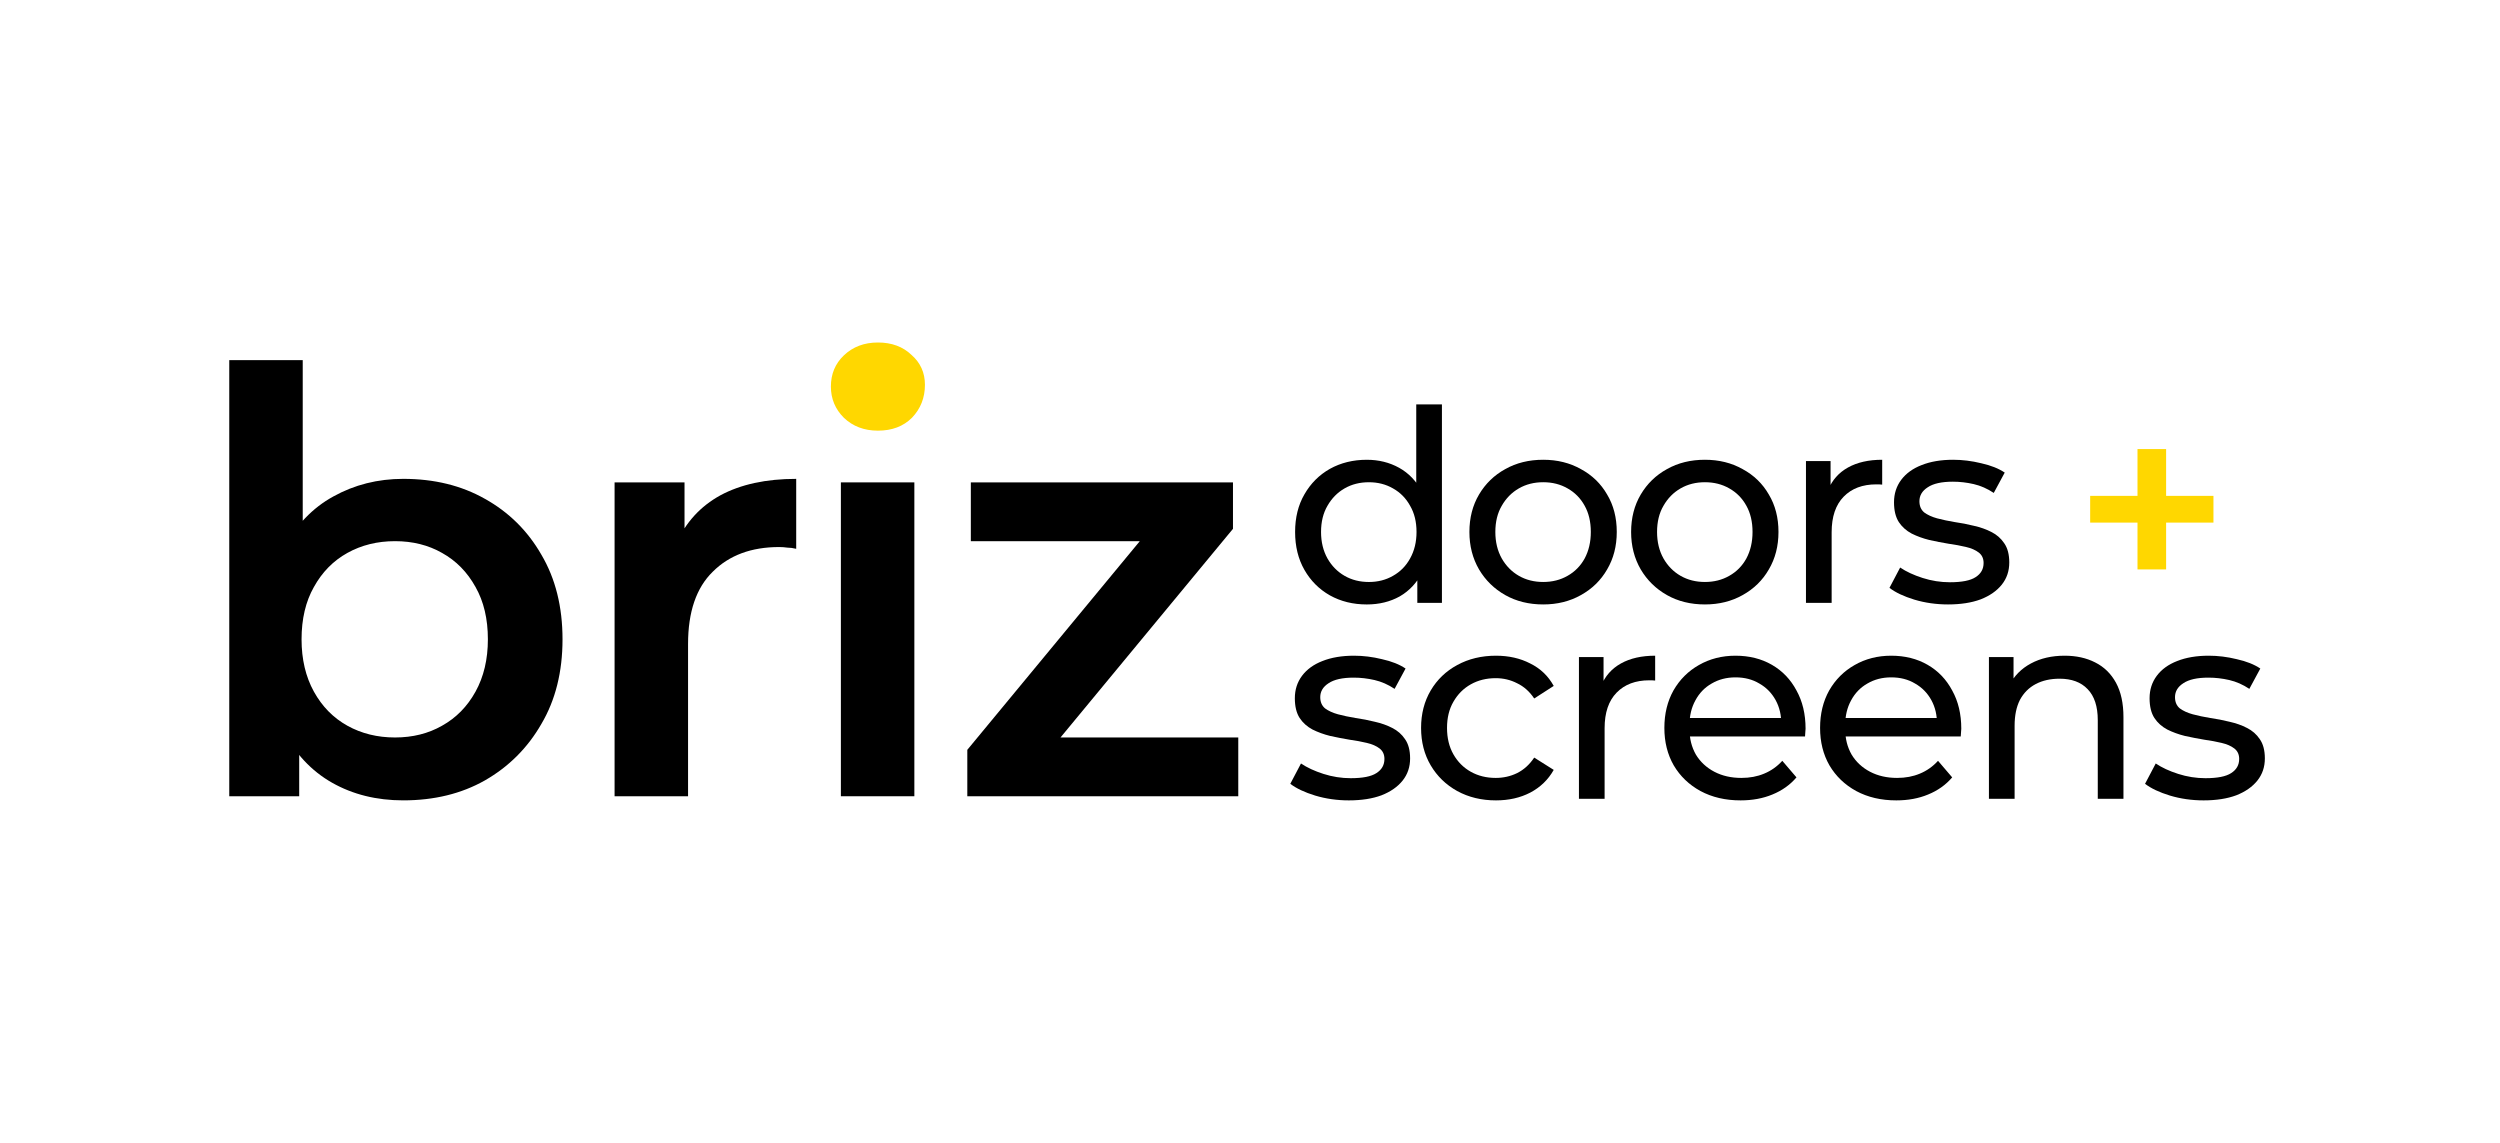
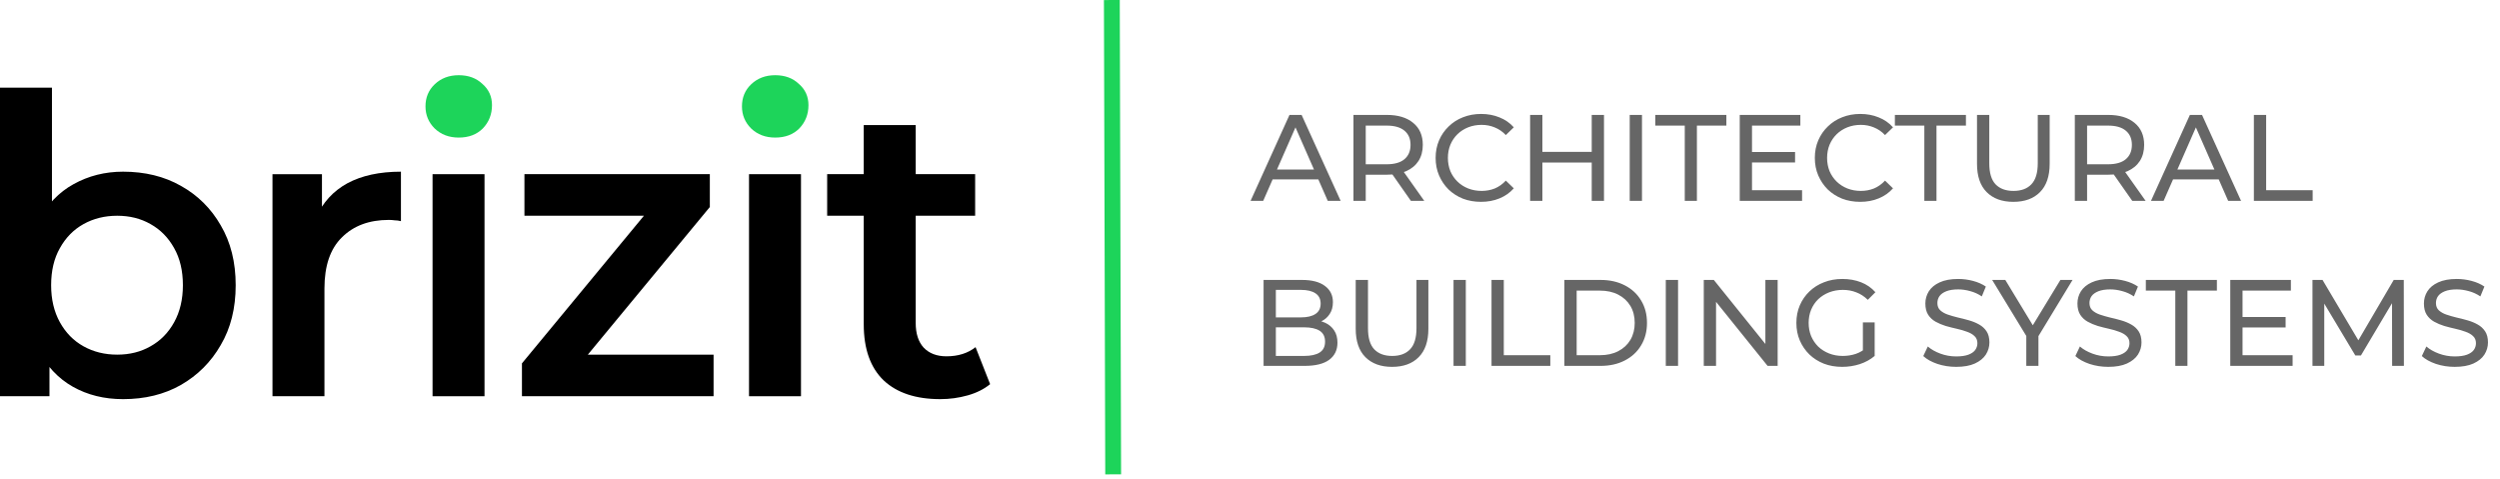
- <svg xmlns="http://www.w3.org/2000/svg" width="210" height="96" viewBox="0 0 210 96" fill="none">
-   <path d="M185.103 67.232C184.115 67.232 183.171 67.098 182.273 66.828C181.389 66.558 180.693 66.229 180.184 65.84L181.082 64.132C181.591 64.477 182.22 64.769 182.969 65.008C183.718 65.248 184.482 65.368 185.261 65.368C186.264 65.368 186.983 65.226 187.417 64.941C187.866 64.656 188.091 64.26 188.091 63.75C188.091 63.376 187.956 63.084 187.687 62.874C187.417 62.665 187.058 62.507 186.608 62.403C186.174 62.298 185.687 62.208 185.148 62.133C184.609 62.043 184.07 61.938 183.531 61.819C182.992 61.684 182.497 61.504 182.048 61.279C181.599 61.04 181.239 60.718 180.97 60.313C180.7 59.894 180.565 59.34 180.565 58.651C180.565 57.932 180.768 57.303 181.172 56.764C181.576 56.225 182.145 55.813 182.879 55.528C183.628 55.229 184.512 55.079 185.53 55.079C186.309 55.079 187.095 55.176 187.889 55.371C188.698 55.551 189.357 55.813 189.866 56.157L188.945 57.865C188.406 57.505 187.844 57.258 187.26 57.123C186.676 56.989 186.092 56.921 185.508 56.921C184.564 56.921 183.86 57.078 183.396 57.393C182.932 57.693 182.7 58.082 182.7 58.561C182.7 58.965 182.834 59.28 183.104 59.505C183.389 59.714 183.748 59.879 184.182 59.999C184.632 60.119 185.126 60.224 185.665 60.313C186.204 60.388 186.743 60.493 187.282 60.628C187.822 60.748 188.308 60.92 188.743 61.145C189.192 61.369 189.551 61.684 189.821 62.088C190.105 62.492 190.248 63.032 190.248 63.706C190.248 64.424 190.038 65.046 189.619 65.57C189.199 66.094 188.608 66.506 187.844 66.806C187.08 67.09 186.167 67.232 185.103 67.232Z" fill="black" />
-   <path d="M173.428 55.079C174.401 55.079 175.255 55.266 175.989 55.641C176.738 56.015 177.322 56.584 177.741 57.348C178.16 58.112 178.37 59.078 178.37 60.246V67.098H176.213V60.493C176.213 59.34 175.929 58.471 175.36 57.887C174.806 57.303 174.019 57.011 173.001 57.011C172.237 57.011 171.571 57.161 171.002 57.46C170.432 57.76 169.991 58.202 169.676 58.786C169.377 59.37 169.227 60.096 169.227 60.965V67.098H167.07V55.191H169.137V58.404L168.8 57.55C169.189 56.771 169.789 56.165 170.597 55.731C171.406 55.296 172.349 55.079 173.428 55.079Z" fill="black" />
-   <path d="M159.289 67.232C158.016 67.232 156.893 66.97 155.919 66.446C154.961 65.922 154.212 65.203 153.673 64.29C153.149 63.376 152.887 62.328 152.887 61.145C152.887 59.961 153.141 58.913 153.651 57.999C154.175 57.086 154.886 56.375 155.785 55.865C156.698 55.341 157.724 55.079 158.862 55.079C160.015 55.079 161.034 55.334 161.917 55.843C162.801 56.352 163.49 57.071 163.984 57.999C164.493 58.913 164.748 59.984 164.748 61.212C164.748 61.302 164.74 61.407 164.726 61.526C164.726 61.646 164.718 61.758 164.703 61.863H154.572V60.313H163.58L162.704 60.852C162.719 60.089 162.561 59.407 162.232 58.808C161.902 58.209 161.446 57.745 160.862 57.415C160.293 57.071 159.626 56.899 158.862 56.899C158.113 56.899 157.447 57.071 156.863 57.415C156.279 57.745 155.822 58.217 155.493 58.831C155.163 59.43 154.998 60.119 154.998 60.897V61.257C154.998 62.051 155.178 62.762 155.538 63.391C155.912 64.005 156.429 64.484 157.088 64.829C157.747 65.173 158.503 65.345 159.357 65.345C160.06 65.345 160.697 65.226 161.266 64.986C161.85 64.746 162.359 64.387 162.794 63.908L163.984 65.3C163.445 65.93 162.771 66.409 161.962 66.738C161.169 67.068 160.278 67.232 159.289 67.232Z" fill="black" />
-   <path d="M146.209 67.232C144.936 67.232 143.813 66.97 142.839 66.446C141.881 65.922 141.132 65.203 140.593 64.29C140.069 63.376 139.807 62.328 139.807 61.145C139.807 59.961 140.061 58.913 140.57 57.999C141.095 57.086 141.806 56.375 142.705 55.865C143.618 55.341 144.644 55.079 145.782 55.079C146.935 55.079 147.954 55.334 148.837 55.843C149.721 56.352 150.41 57.071 150.904 57.999C151.413 58.913 151.668 59.984 151.668 61.212C151.668 61.302 151.66 61.407 151.645 61.526C151.645 61.646 151.638 61.758 151.623 61.863H141.491V60.313H150.5L149.624 60.852C149.639 60.089 149.481 59.407 149.152 58.808C148.822 58.209 148.366 57.745 147.782 57.415C147.212 57.071 146.546 56.899 145.782 56.899C145.033 56.899 144.367 57.071 143.783 57.415C143.199 57.745 142.742 58.217 142.413 58.831C142.083 59.43 141.918 60.119 141.918 60.897V61.257C141.918 62.051 142.098 62.762 142.457 63.391C142.832 64.005 143.349 64.484 144.008 64.829C144.666 65.173 145.423 65.345 146.276 65.345C146.98 65.345 147.617 65.226 148.186 64.986C148.77 64.746 149.279 64.387 149.713 63.908L150.904 65.3C150.365 65.93 149.691 66.409 148.882 66.738C148.089 67.068 147.197 67.232 146.209 67.232Z" fill="black" />
-   <path d="M132.631 67.098V55.191H134.698V58.426L134.495 57.618C134.825 56.794 135.379 56.165 136.158 55.731C136.937 55.296 137.895 55.079 139.033 55.079V57.168C138.943 57.153 138.854 57.146 138.764 57.146C138.689 57.146 138.614 57.146 138.539 57.146C137.386 57.146 136.472 57.49 135.798 58.179C135.124 58.868 134.787 59.864 134.787 61.167V67.098H132.631Z" fill="black" />
-   <path d="M125.661 67.232C124.448 67.232 123.362 66.97 122.404 66.446C121.46 65.922 120.719 65.203 120.18 64.29C119.641 63.376 119.371 62.328 119.371 61.145C119.371 59.961 119.641 58.913 120.18 57.999C120.719 57.086 121.46 56.375 122.404 55.865C123.362 55.341 124.448 55.079 125.661 55.079C126.739 55.079 127.698 55.296 128.537 55.731C129.39 56.15 130.049 56.779 130.513 57.618L128.874 58.673C128.484 58.089 128.005 57.663 127.436 57.393C126.882 57.108 126.283 56.966 125.639 56.966C124.86 56.966 124.164 57.138 123.549 57.483C122.935 57.827 122.449 58.314 122.089 58.943C121.73 59.557 121.55 60.291 121.55 61.145C121.55 61.998 121.73 62.739 122.089 63.368C122.449 63.998 122.935 64.484 123.549 64.829C124.164 65.173 124.86 65.345 125.639 65.345C126.283 65.345 126.882 65.211 127.436 64.941C128.005 64.656 128.484 64.222 128.874 63.638L130.513 64.671C130.049 65.495 129.39 66.132 128.537 66.581C127.698 67.015 126.739 67.232 125.661 67.232Z" fill="black" />
-   <path d="M113.304 67.232C112.316 67.232 111.373 67.098 110.474 66.828C109.59 66.558 108.894 66.229 108.385 65.84L109.283 64.132C109.793 64.477 110.422 64.769 111.17 65.008C111.919 65.248 112.683 65.368 113.462 65.368C114.465 65.368 115.184 65.226 115.618 64.941C116.068 64.656 116.292 64.26 116.292 63.75C116.292 63.376 116.157 63.084 115.888 62.874C115.618 62.665 115.259 62.507 114.81 62.403C114.375 62.298 113.889 62.208 113.349 62.133C112.81 62.043 112.271 61.938 111.732 61.819C111.193 61.684 110.699 61.504 110.249 61.279C109.8 61.04 109.441 60.718 109.171 60.313C108.901 59.894 108.767 59.34 108.767 58.651C108.767 57.932 108.969 57.303 109.373 56.764C109.778 56.225 110.347 55.813 111.081 55.528C111.829 55.229 112.713 55.079 113.731 55.079C114.51 55.079 115.296 55.176 116.09 55.371C116.899 55.551 117.558 55.813 118.067 56.157L117.146 57.865C116.607 57.505 116.045 57.258 115.461 57.123C114.877 56.989 114.293 56.921 113.709 56.921C112.765 56.921 112.061 57.078 111.597 57.393C111.133 57.693 110.901 58.082 110.901 58.561C110.901 58.965 111.036 59.28 111.305 59.505C111.59 59.714 111.949 59.879 112.383 59.999C112.833 60.119 113.327 60.224 113.866 60.313C114.405 60.388 114.944 60.493 115.484 60.628C116.023 60.748 116.509 60.92 116.944 61.145C117.393 61.369 117.752 61.684 118.022 62.088C118.307 62.492 118.449 63.032 118.449 63.706C118.449 64.424 118.239 65.046 117.82 65.57C117.401 66.094 116.809 66.506 116.045 66.806C115.281 67.09 114.368 67.232 113.304 67.232Z" fill="black" />
-   <path d="M179.55 47.831V37.722H181.954V47.831H179.55ZM175.574 43.899V41.653H185.93V43.899H175.574Z" fill="#FFD700" />
-   <path d="M163.635 50.773C162.646 50.773 161.703 50.639 160.804 50.369C159.92 50.099 159.224 49.77 158.715 49.381L159.613 47.673C160.123 48.018 160.752 48.31 161.5 48.549C162.249 48.789 163.013 48.909 163.792 48.909C164.795 48.909 165.514 48.767 165.948 48.482C166.398 48.197 166.622 47.801 166.622 47.291C166.622 46.917 166.488 46.625 166.218 46.415C165.948 46.206 165.589 46.048 165.14 45.944C164.705 45.839 164.219 45.749 163.68 45.674C163.14 45.584 162.601 45.479 162.062 45.359C161.523 45.225 161.029 45.045 160.579 44.82C160.13 44.581 159.771 44.259 159.501 43.854C159.232 43.435 159.097 42.881 159.097 42.192C159.097 41.473 159.299 40.844 159.703 40.305C160.108 39.766 160.677 39.354 161.411 39.069C162.159 38.77 163.043 38.62 164.061 38.62C164.84 38.62 165.626 38.718 166.42 38.912C167.229 39.092 167.888 39.354 168.397 39.698L167.476 41.406C166.937 41.046 166.375 40.799 165.791 40.664C165.207 40.53 164.623 40.462 164.039 40.462C163.095 40.462 162.392 40.62 161.927 40.934C161.463 41.233 161.231 41.623 161.231 42.102C161.231 42.507 161.366 42.821 161.635 43.046C161.92 43.255 162.279 43.42 162.714 43.54C163.163 43.66 163.657 43.764 164.196 43.854C164.735 43.929 165.274 44.034 165.814 44.169C166.353 44.289 166.84 44.461 167.274 44.685C167.723 44.91 168.083 45.225 168.352 45.629C168.637 46.033 168.779 46.573 168.779 47.246C168.779 47.965 168.569 48.587 168.15 49.111C167.731 49.635 167.139 50.047 166.375 50.347C165.611 50.631 164.698 50.773 163.635 50.773Z" fill="black" />
-   <path d="M151.701 50.639V38.732H153.768V41.967L153.566 41.159C153.895 40.335 154.449 39.706 155.228 39.272C156.007 38.837 156.965 38.62 158.104 38.62V40.709C158.014 40.694 157.924 40.687 157.834 40.687C157.759 40.687 157.684 40.687 157.609 40.687C156.456 40.687 155.543 41.031 154.869 41.72C154.195 42.409 153.858 43.405 153.858 44.708V50.639H151.701Z" fill="black" />
-   <path d="M143.214 50.773C142.016 50.773 140.952 50.511 140.024 49.987C139.095 49.463 138.362 48.744 137.822 47.831C137.283 46.902 137.014 45.854 137.014 44.685C137.014 43.502 137.283 42.454 137.822 41.541C138.362 40.627 139.095 39.916 140.024 39.406C140.952 38.882 142.016 38.62 143.214 38.62C144.397 38.62 145.453 38.882 146.381 39.406C147.325 39.916 148.059 40.627 148.583 41.541C149.122 42.439 149.392 43.487 149.392 44.685C149.392 45.869 149.122 46.917 148.583 47.831C148.059 48.744 147.325 49.463 146.381 49.987C145.453 50.511 144.397 50.773 143.214 50.773ZM143.214 48.886C143.978 48.886 144.659 48.714 145.258 48.37C145.872 48.025 146.351 47.538 146.696 46.91C147.04 46.266 147.213 45.524 147.213 44.685C147.213 43.832 147.04 43.098 146.696 42.484C146.351 41.855 145.872 41.368 145.258 41.024C144.659 40.679 143.978 40.507 143.214 40.507C142.45 40.507 141.769 40.679 141.17 41.024C140.571 41.368 140.091 41.855 139.732 42.484C139.372 43.098 139.193 43.832 139.193 44.685C139.193 45.524 139.372 46.266 139.732 46.91C140.091 47.538 140.571 48.025 141.17 48.37C141.769 48.714 142.45 48.886 143.214 48.886Z" fill="black" />
-   <path d="M129.63 50.773C128.432 50.773 127.368 50.511 126.44 49.987C125.511 49.463 124.778 48.744 124.238 47.831C123.699 46.902 123.43 45.854 123.43 44.685C123.43 43.502 123.699 42.454 124.238 41.541C124.778 40.627 125.511 39.916 126.44 39.406C127.368 38.882 128.432 38.62 129.63 38.62C130.813 38.62 131.869 38.882 132.797 39.406C133.741 39.916 134.475 40.627 134.999 41.541C135.538 42.439 135.808 43.487 135.808 44.685C135.808 45.869 135.538 46.917 134.999 47.831C134.475 48.744 133.741 49.463 132.797 49.987C131.869 50.511 130.813 50.773 129.63 50.773ZM129.63 48.886C130.394 48.886 131.075 48.714 131.674 48.37C132.288 48.025 132.767 47.538 133.112 46.91C133.456 46.266 133.629 45.524 133.629 44.685C133.629 43.832 133.456 43.098 133.112 42.484C132.767 41.855 132.288 41.368 131.674 41.024C131.075 40.679 130.394 40.507 129.63 40.507C128.866 40.507 128.185 40.679 127.586 41.024C126.987 41.368 126.507 41.855 126.148 42.484C125.788 43.098 125.609 43.832 125.609 44.685C125.609 45.524 125.788 46.266 126.148 46.91C126.507 47.538 126.987 48.025 127.586 48.37C128.185 48.714 128.866 48.886 129.63 48.886Z" fill="black" />
-   <path d="M114.81 50.774C113.656 50.774 112.623 50.52 111.709 50.01C110.811 49.501 110.099 48.79 109.575 47.876C109.051 46.963 108.789 45.899 108.789 44.686C108.789 43.473 109.051 42.417 109.575 41.519C110.099 40.605 110.811 39.894 111.709 39.385C112.623 38.876 113.656 38.621 114.81 38.621C115.813 38.621 116.719 38.846 117.528 39.295C118.336 39.744 118.98 40.418 119.46 41.317C119.954 42.215 120.201 43.338 120.201 44.686C120.201 46.034 119.961 47.157 119.482 48.056C119.018 48.955 118.381 49.636 117.573 50.1C116.764 50.55 115.843 50.774 114.81 50.774ZM114.989 48.887C115.738 48.887 116.412 48.715 117.011 48.37C117.625 48.026 118.104 47.539 118.449 46.91C118.808 46.266 118.988 45.525 118.988 44.686C118.988 43.833 118.808 43.099 118.449 42.485C118.104 41.856 117.625 41.369 117.011 41.025C116.412 40.68 115.738 40.508 114.989 40.508C114.225 40.508 113.544 40.68 112.945 41.025C112.346 41.369 111.867 41.856 111.507 42.485C111.148 43.099 110.968 43.833 110.968 44.686C110.968 45.525 111.148 46.266 111.507 46.91C111.867 47.539 112.346 48.026 112.945 48.37C113.544 48.715 114.225 48.887 114.989 48.887ZM119.055 50.639V47.427L119.19 44.664L118.965 41.901V33.971H121.122V50.639H119.055Z" fill="black" />
-   <path d="M81.254 66.885V62.985L97.498 43.335L98.633 45.458H81.55V40.52H103.57V44.421L87.327 64.071L86.092 61.948H104.015V66.885H81.254Z" fill="black" />
-   <path fill-rule="evenodd" clip-rule="evenodd" d="M70.634 40.52V66.885H76.806V40.52H70.634Z" fill="black" />
-   <path d="M73.745 36.175C72.593 36.175 71.638 35.813 70.881 35.089C70.157 34.365 69.795 33.493 69.795 32.472C69.795 31.419 70.157 30.547 70.881 29.856C71.638 29.132 72.593 28.77 73.745 28.77C74.897 28.77 75.835 29.115 76.559 29.806C77.316 30.465 77.695 31.304 77.695 32.324C77.695 33.41 77.332 34.332 76.608 35.089C75.884 35.813 74.93 36.175 73.745 36.175Z" fill="#FFD700" />
-   <path d="M51.625 66.886V40.521H57.5V47.779L56.809 45.656C57.599 43.878 58.833 42.529 60.512 41.607C62.224 40.685 64.347 40.225 66.881 40.225V46.1C66.618 46.034 66.371 46.001 66.141 46.001C65.91 45.968 65.68 45.952 65.449 45.952C63.112 45.952 61.253 46.643 59.87 48.026C58.488 49.375 57.797 51.399 57.797 54.098V66.886H51.625Z" fill="black" />
-   <path d="M33.872 67.231C31.634 67.231 29.642 66.737 27.898 65.75C26.154 64.762 24.771 63.281 23.751 61.306C22.763 59.298 22.27 56.764 22.27 53.703C22.27 50.609 22.78 48.075 23.8 46.1C24.853 44.125 26.252 42.66 27.997 41.705C29.774 40.718 31.733 40.224 33.872 40.224C36.472 40.224 38.76 40.784 40.735 41.903C42.743 43.022 44.323 44.586 45.475 46.593C46.66 48.601 47.252 50.971 47.252 53.703C47.252 56.435 46.66 58.805 45.475 60.813C44.323 62.82 42.743 64.4 40.735 65.552C38.76 66.671 36.472 67.231 33.872 67.231ZM19.258 66.885V30.251H25.429V46.643L24.936 53.654L25.133 60.664V66.885H19.258ZM33.181 61.948C34.662 61.948 35.979 61.619 37.131 60.961C38.316 60.302 39.254 59.348 39.945 58.097C40.636 56.846 40.982 55.382 40.982 53.703C40.982 51.991 40.636 50.527 39.945 49.309C39.254 48.058 38.316 47.103 37.131 46.445C35.979 45.787 34.662 45.458 33.181 45.458C31.7 45.458 30.367 45.787 29.182 46.445C27.997 47.103 27.059 48.058 26.367 49.309C25.676 50.527 25.331 51.991 25.331 53.703C25.331 55.382 25.676 56.846 26.367 58.097C27.059 59.348 27.997 60.302 29.182 60.961C30.367 61.619 31.7 61.948 33.181 61.948Z" fill="black" />
+ <svg xmlns="http://www.w3.org/2000/svg" width="303" height="58" viewBox="0 0 303 58" fill="none">
+   <path d="M151.63 24.345L156.347 13.929H157.82L162.552 24.345H160.989L156.778 14.762H157.373L153.162 24.345H151.63ZM153.638 21.741L154.04 20.55H159.903L160.334 21.741H153.638ZM164.105 24.345V13.929H168.168C169.517 13.929 170.578 14.251 171.352 14.896C172.126 15.531 172.513 16.419 172.513 17.559C172.513 18.313 172.339 18.963 171.992 19.509C171.645 20.044 171.149 20.456 170.504 20.744C169.859 21.031 169.08 21.175 168.168 21.175H164.924L165.593 20.491V24.345H164.105ZM171.069 24.345L168.421 20.565H170.013L172.691 24.345H171.069ZM165.593 20.64L164.924 19.91H168.123C169.075 19.91 169.794 19.707 170.281 19.3C170.777 18.884 171.025 18.303 171.025 17.559C171.025 16.815 170.777 16.24 170.281 15.833C169.794 15.427 169.075 15.223 168.123 15.223H164.924L165.593 14.479V20.64ZM179.574 24.464C178.78 24.464 178.046 24.335 177.372 24.077C176.707 23.809 176.127 23.437 175.631 22.961C175.145 22.475 174.763 21.909 174.485 21.265C174.207 20.62 174.068 19.91 174.068 19.137C174.068 18.363 174.207 17.654 174.485 17.009C174.763 16.364 175.15 15.804 175.646 15.327C176.142 14.841 176.722 14.469 177.387 14.211C178.061 13.944 178.795 13.81 179.589 13.81C180.392 13.81 181.131 13.949 181.806 14.226C182.491 14.494 183.071 14.896 183.547 15.432L182.58 16.369C182.183 15.952 181.737 15.645 181.241 15.447C180.745 15.238 180.214 15.134 179.648 15.134C179.063 15.134 178.518 15.233 178.012 15.432C177.516 15.63 177.084 15.908 176.717 16.265C176.35 16.622 176.062 17.049 175.854 17.545C175.656 18.031 175.556 18.561 175.556 19.137C175.556 19.712 175.656 20.248 175.854 20.744C176.062 21.23 176.35 21.651 176.717 22.009C177.084 22.366 177.516 22.643 178.012 22.842C178.518 23.04 179.063 23.139 179.648 23.139C180.214 23.139 180.745 23.04 181.241 22.842C181.737 22.634 182.183 22.316 182.58 21.89L183.547 22.827C183.071 23.363 182.491 23.769 181.806 24.047C181.131 24.325 180.387 24.464 179.574 24.464ZM192.994 24.345V13.929H194.482V24.345H192.994ZM185.524 24.345V13.929H187.012V24.345H185.524ZM186.864 19.702V18.408H193.128V19.702H186.864ZM197.6 24.345V13.929H199.088V24.345H197.6ZM204.275 24.345V15.223H200.703V13.929H209.319V15.223H205.748V24.345H204.275ZM210.94 24.345V13.929H218.29V15.223H212.428V23.05H218.499V24.345H210.94ZM212.294 19.687V18.422H217.65V19.687H212.294ZM225.551 24.464C224.757 24.464 224.023 24.335 223.349 24.077C222.684 23.809 222.104 23.437 221.608 22.961C221.122 22.475 220.74 21.909 220.462 21.265C220.184 20.62 220.045 19.91 220.045 19.137C220.045 18.363 220.184 17.654 220.462 17.009C220.74 16.364 221.127 15.804 221.623 15.327C222.119 14.841 222.699 14.469 223.364 14.211C224.038 13.944 224.772 13.81 225.566 13.81C226.369 13.81 227.108 13.949 227.783 14.226C228.467 14.494 229.048 14.896 229.524 15.432L228.557 16.369C228.16 15.952 227.713 15.645 227.217 15.447C226.721 15.238 226.191 15.134 225.625 15.134C225.04 15.134 224.494 15.233 223.989 15.432C223.493 15.63 223.061 15.908 222.694 16.265C222.327 16.622 222.039 17.049 221.831 17.545C221.633 18.031 221.533 18.561 221.533 19.137C221.533 19.712 221.633 20.248 221.831 20.744C222.039 21.23 222.327 21.651 222.694 22.009C223.061 22.366 223.493 22.643 223.989 22.842C224.494 23.04 225.04 23.139 225.625 23.139C226.191 23.139 226.721 23.04 227.217 22.842C227.713 22.634 228.16 22.316 228.557 21.89L229.524 22.827C229.048 23.363 228.467 23.769 227.783 24.047C227.108 24.325 226.364 24.464 225.551 24.464ZM233.323 24.345V15.223H229.751V13.929H238.367V15.223H234.796V24.345H233.323ZM244.114 24.464C242.745 24.464 241.669 24.072 240.885 23.288C240.101 22.505 239.709 21.359 239.709 19.851V13.929H241.197V19.791C241.197 20.952 241.45 21.8 241.956 22.336C242.472 22.872 243.196 23.139 244.129 23.139C245.071 23.139 245.795 22.872 246.301 22.336C246.817 21.8 247.075 20.952 247.075 19.791V13.929H248.518V19.851C248.518 21.359 248.126 22.505 247.343 23.288C246.569 24.072 245.493 24.464 244.114 24.464ZM251.569 24.345V13.929H255.631C256.98 13.929 258.042 14.251 258.816 14.896C259.589 15.531 259.976 16.419 259.976 17.559C259.976 18.313 259.803 18.963 259.455 19.509C259.108 20.044 258.612 20.456 257.967 20.744C257.323 21.031 256.544 21.175 255.631 21.175H252.387L253.057 20.491V24.345H251.569ZM258.533 24.345L255.884 20.565H257.476L260.155 24.345H258.533ZM253.057 20.64L252.387 19.91H255.587C256.539 19.91 257.258 19.707 257.744 19.3C258.24 18.884 258.488 18.303 258.488 17.559C258.488 16.815 258.24 16.24 257.744 15.833C257.258 15.427 256.539 15.223 255.587 15.223H252.387L253.057 14.479V20.64ZM260.803 24.345L265.52 13.929H266.993L271.725 24.345H270.162L265.951 14.762H266.547L262.336 24.345H260.803ZM262.812 21.741L263.213 20.55H269.076L269.508 21.741H262.812ZM273.279 24.345V13.929H274.767V23.05H280.406V24.345H273.279ZM153.207 44.345V33.929H157.879C159.08 33.929 160.002 34.172 160.647 34.658C161.292 35.134 161.614 35.789 161.614 36.622C161.614 37.187 161.485 37.664 161.227 38.05C160.979 38.437 160.642 38.735 160.215 38.943C159.789 39.152 159.328 39.256 158.832 39.256L159.099 38.809C159.695 38.809 160.22 38.913 160.677 39.122C161.133 39.33 161.495 39.638 161.763 40.044C162.031 40.441 162.165 40.937 162.165 41.532C162.165 42.425 161.827 43.12 161.153 43.616C160.488 44.102 159.496 44.345 158.177 44.345H153.207ZM154.695 43.139H158.117C158.941 43.139 159.571 43.001 160.007 42.723C160.444 42.445 160.662 42.009 160.662 41.413C160.662 40.808 160.444 40.367 160.007 40.089C159.571 39.811 158.941 39.672 158.117 39.672H154.561V38.467H157.745C158.499 38.467 159.085 38.328 159.501 38.05C159.918 37.773 160.126 37.356 160.126 36.801C160.126 36.245 159.918 35.828 159.501 35.551C159.085 35.273 158.499 35.134 157.745 35.134H154.695V43.139ZM168.784 44.464C167.415 44.464 166.339 44.072 165.555 43.288C164.771 42.505 164.379 41.359 164.379 39.851V33.929H165.867V39.791C165.867 40.952 166.12 41.8 166.626 42.336C167.142 42.872 167.866 43.139 168.799 43.139C169.741 43.139 170.465 42.872 170.971 42.336C171.487 41.8 171.745 40.952 171.745 39.791V33.929H173.188V39.851C173.188 41.359 172.796 42.505 172.013 43.288C171.239 44.072 170.163 44.464 168.784 44.464ZM176.239 44.345V33.929H177.727V44.345H176.239ZM180.845 44.345V33.929H182.333V43.05H187.973V44.345H180.845ZM189.68 44.345V33.929H194.07C195.181 33.929 196.158 34.147 197.001 34.583C197.854 35.02 198.514 35.63 198.98 36.414C199.457 37.197 199.695 38.105 199.695 39.137C199.695 40.168 199.457 41.076 198.98 41.86C198.514 42.643 197.854 43.254 197.001 43.69C196.158 44.127 195.181 44.345 194.07 44.345H189.68ZM191.168 43.05H193.981C194.844 43.05 195.588 42.886 196.213 42.559C196.848 42.232 197.339 41.775 197.686 41.19C198.033 40.595 198.207 39.91 198.207 39.137C198.207 38.353 198.033 37.669 197.686 37.083C197.339 36.498 196.848 36.042 196.213 35.714C195.588 35.387 194.844 35.223 193.981 35.223H191.168V43.05ZM201.974 44.345V33.929H203.462V44.345H201.974ZM206.58 44.345V33.929H207.8L214.69 42.485H214.05V33.929H215.538V44.345H214.318L207.428 35.789H208.068V44.345H206.58ZM223.358 44.464C222.554 44.464 221.815 44.335 221.141 44.077C220.466 43.809 219.881 43.437 219.385 42.961C218.889 42.475 218.502 41.909 218.224 41.265C217.946 40.62 217.808 39.91 217.808 39.137C217.808 38.363 217.946 37.654 218.224 37.009C218.502 36.364 218.889 35.804 219.385 35.327C219.891 34.841 220.481 34.469 221.156 34.211C221.83 33.944 222.574 33.81 223.388 33.81C224.211 33.81 224.965 33.944 225.649 34.211C226.334 34.479 226.914 34.881 227.39 35.417L226.468 36.339C226.041 35.923 225.575 35.62 225.069 35.432C224.573 35.233 224.032 35.134 223.447 35.134C222.852 35.134 222.296 35.233 221.78 35.432C221.275 35.63 220.833 35.908 220.456 36.265C220.089 36.622 219.801 37.049 219.593 37.545C219.395 38.031 219.296 38.561 219.296 39.137C219.296 39.702 219.395 40.233 219.593 40.729C219.801 41.215 220.089 41.642 220.456 42.009C220.833 42.366 221.275 42.643 221.78 42.842C222.286 43.04 222.837 43.139 223.432 43.139C223.988 43.139 224.518 43.055 225.024 42.886C225.54 42.708 226.016 42.415 226.453 42.009L227.301 43.139C226.785 43.576 226.18 43.908 225.486 44.136C224.801 44.355 224.092 44.464 223.358 44.464ZM227.301 43.139L225.872 42.946V39.077H227.301V43.139ZM237.182 44.464C236.388 44.464 235.629 44.345 234.905 44.107C234.181 43.859 233.61 43.541 233.194 43.154L233.744 41.994C234.141 42.341 234.647 42.629 235.262 42.857C235.877 43.085 236.517 43.199 237.182 43.199C237.787 43.199 238.278 43.13 238.655 42.991C239.032 42.852 239.309 42.663 239.488 42.425C239.666 42.177 239.756 41.899 239.756 41.592C239.756 41.235 239.637 40.947 239.399 40.729C239.17 40.511 238.868 40.337 238.491 40.208C238.124 40.069 237.717 39.95 237.271 39.851C236.824 39.752 236.373 39.638 235.917 39.509C235.47 39.37 235.059 39.196 234.682 38.988C234.315 38.78 234.017 38.502 233.789 38.155C233.561 37.797 233.447 37.341 233.447 36.786C233.447 36.25 233.586 35.759 233.863 35.313C234.151 34.856 234.587 34.494 235.173 34.226C235.768 33.949 236.522 33.81 237.434 33.81C238.04 33.81 238.64 33.889 239.235 34.048C239.83 34.206 240.346 34.435 240.782 34.732L240.291 35.923C239.845 35.625 239.374 35.412 238.878 35.283C238.382 35.144 237.901 35.075 237.434 35.075C236.849 35.075 236.368 35.149 235.991 35.298C235.614 35.447 235.336 35.645 235.158 35.893C234.989 36.141 234.905 36.419 234.905 36.726C234.905 37.093 235.019 37.386 235.247 37.604C235.485 37.822 235.788 37.996 236.155 38.125C236.532 38.254 236.943 38.373 237.39 38.482C237.836 38.581 238.283 38.695 238.729 38.824C239.185 38.953 239.597 39.122 239.964 39.33C240.341 39.538 240.644 39.816 240.872 40.163C241.1 40.511 241.214 40.957 241.214 41.503C241.214 42.028 241.07 42.519 240.782 42.976C240.495 43.422 240.048 43.784 239.443 44.062C238.848 44.33 238.094 44.464 237.182 44.464ZM245.685 44.345V40.357L246.027 41.279L241.548 33.929H243.14L246.905 40.134H246.042L249.821 33.929H251.294L246.83 41.279L247.158 40.357V44.345H245.685ZM255.622 44.464C254.828 44.464 254.069 44.345 253.345 44.107C252.621 43.859 252.05 43.541 251.634 43.154L252.184 41.994C252.581 42.341 253.087 42.629 253.702 42.857C254.317 43.085 254.957 43.199 255.622 43.199C256.227 43.199 256.718 43.13 257.095 42.991C257.472 42.852 257.75 42.663 257.928 42.425C258.107 42.177 258.196 41.899 258.196 41.592C258.196 41.235 258.077 40.947 257.839 40.729C257.611 40.511 257.308 40.337 256.931 40.208C256.564 40.069 256.157 39.95 255.711 39.851C255.265 39.752 254.813 39.638 254.357 39.509C253.91 39.37 253.499 39.196 253.122 38.988C252.755 38.78 252.457 38.502 252.229 38.155C252.001 37.797 251.887 37.341 251.887 36.786C251.887 36.25 252.026 35.759 252.303 35.313C252.591 34.856 253.028 34.494 253.613 34.226C254.208 33.949 254.962 33.81 255.875 33.81C256.48 33.81 257.08 33.889 257.675 34.048C258.27 34.206 258.786 34.435 259.223 34.732L258.732 35.923C258.285 35.625 257.814 35.412 257.318 35.283C256.822 35.144 256.341 35.075 255.875 35.075C255.289 35.075 254.808 35.149 254.431 35.298C254.054 35.447 253.777 35.645 253.598 35.893C253.429 36.141 253.345 36.419 253.345 36.726C253.345 37.093 253.459 37.386 253.687 37.604C253.925 37.822 254.228 37.996 254.595 38.125C254.972 38.254 255.384 38.373 255.83 38.482C256.276 38.581 256.723 38.695 257.169 38.824C257.626 38.953 258.037 39.122 258.404 39.33C258.781 39.538 259.084 39.816 259.312 40.163C259.54 40.511 259.654 40.957 259.654 41.503C259.654 42.028 259.51 42.519 259.223 42.976C258.935 43.422 258.489 43.784 257.883 44.062C257.288 44.33 256.534 44.464 255.622 44.464ZM263.751 44.345V35.223H260.18V33.929H268.795V35.223H265.224V44.345H263.751ZM270.416 44.345V33.929H277.767V35.223H271.904V43.05H277.975V44.345H270.416ZM271.77 39.687V38.422H277.127V39.687H271.77ZM280.384 44.345V33.929H281.605L286.277 41.8H285.622L290.235 33.929H291.455L291.47 44.345H290.042L290.027 36.176H290.369L286.262 43.08H285.578L281.441 36.176H281.813V44.345H280.384ZM297.632 44.464C296.838 44.464 296.079 44.345 295.355 44.107C294.631 43.859 294.06 43.541 293.644 43.154L294.194 41.994C294.591 42.341 295.097 42.629 295.712 42.857C296.327 43.085 296.967 43.199 297.632 43.199C298.237 43.199 298.728 43.13 299.105 42.991C299.482 42.852 299.759 42.663 299.938 42.425C300.116 42.177 300.206 41.899 300.206 41.592C300.206 41.235 300.087 40.947 299.849 40.729C299.62 40.511 299.318 40.337 298.941 40.208C298.574 40.069 298.167 39.95 297.721 39.851C297.274 39.752 296.823 39.638 296.367 39.509C295.92 39.37 295.509 39.196 295.132 38.988C294.765 38.78 294.467 38.502 294.239 38.155C294.011 37.797 293.897 37.341 293.897 36.786C293.897 36.25 294.036 35.759 294.313 35.313C294.601 34.856 295.037 34.494 295.623 34.226C296.218 33.949 296.972 33.81 297.884 33.81C298.49 33.81 299.09 33.889 299.685 34.048C300.28 34.206 300.796 34.435 301.232 34.732L300.741 35.923C300.295 35.625 299.824 35.412 299.328 35.283C298.832 35.144 298.351 35.075 297.884 35.075C297.299 35.075 296.818 35.149 296.441 35.298C296.064 35.447 295.786 35.645 295.608 35.893C295.439 36.141 295.355 36.419 295.355 36.726C295.355 37.093 295.469 37.386 295.697 37.604C295.935 37.822 296.238 37.996 296.605 38.125C296.982 38.254 297.393 38.373 297.84 38.482C298.286 38.581 298.733 38.695 299.179 38.824C299.635 38.953 300.047 39.122 300.414 39.33C300.791 39.538 301.094 39.816 301.322 40.163C301.55 40.511 301.664 40.957 301.664 41.503C301.664 42.028 301.52 42.519 301.232 42.976C300.945 43.422 300.498 43.784 299.893 44.062C299.298 44.33 298.544 44.464 297.632 44.464Z" fill="#666666" />
+   <line x1="134.97" y1="57.492" x2="134.81" y2="0.003" stroke="#1DD45A" stroke-width="1.92" />
+   <path d="M114.002 48.375C111.045 48.375 108.76 47.619 107.147 46.107C105.535 44.561 104.728 42.293 104.728 39.303V15.161H111.028V39.151C111.028 40.428 111.347 41.419 111.986 42.125C112.658 42.831 113.582 43.184 114.758 43.184C116.169 43.184 117.345 42.814 118.286 42.075L120.05 46.56C119.311 47.165 118.403 47.619 117.328 47.921C116.253 48.224 115.144 48.375 114.002 48.375ZM100.293 26.148V21.108H118.235V26.148H100.293Z" fill="black" />
+   <path fill-rule="evenodd" clip-rule="evenodd" d="M90.818 21.11V48.023H97.118V21.11H90.818Z" fill="black" />
+   <path d="M93.993 16.674C92.817 16.674 91.843 16.305 91.07 15.566C90.331 14.826 89.961 13.936 89.961 12.894C89.961 11.819 90.331 10.929 91.07 10.223C91.843 9.484 92.817 9.114 93.993 9.114C95.169 9.114 96.126 9.467 96.866 10.173C97.638 10.845 98.025 11.701 98.025 12.743C98.025 13.852 97.655 14.793 96.916 15.566C96.177 16.305 95.203 16.674 93.993 16.674Z" fill="#1DD45A" />
+   <path d="M63.285 48.022V44.04L79.867 23.981L81.026 26.148H63.588V21.108H86.066V25.09L69.484 45.149L68.224 42.982H86.52V48.022H63.285Z" fill="black" />
+   <path fill-rule="evenodd" clip-rule="evenodd" d="M52.447 21.11V48.023H58.747V21.11H52.447Z" fill="black" />
+   <path d="M55.622 16.674C54.446 16.674 53.471 16.305 52.699 15.566C51.959 14.826 51.59 13.936 51.59 12.894C51.59 11.819 51.959 10.929 52.699 10.223C53.471 9.484 54.446 9.114 55.622 9.114C56.798 9.114 57.755 9.467 58.495 10.173C59.267 10.845 59.654 11.701 59.654 12.743C59.654 13.852 59.284 14.793 58.545 15.566C57.806 16.305 56.831 16.674 55.622 16.674Z" fill="#1DD45A" />
+   <path d="M33.039 48.023V21.109H39.037V28.518L38.331 26.351C39.138 24.536 40.398 23.159 42.111 22.218C43.858 21.277 46.026 20.807 48.613 20.807V26.804C48.344 26.737 48.092 26.703 47.857 26.703C47.621 26.67 47.386 26.653 47.151 26.653C44.766 26.653 42.867 27.359 41.456 28.77C40.045 30.147 39.339 32.214 39.339 34.969V48.023H33.039Z" fill="black" />
+   <path d="M14.918 48.376C12.634 48.376 10.601 47.872 8.82 46.864C7.039 45.856 5.628 44.344 4.586 42.328C3.578 40.278 3.074 37.691 3.074 34.566C3.074 31.408 3.595 28.82 4.637 26.804C5.712 24.788 7.14 23.293 8.921 22.319C10.735 21.311 12.734 20.807 14.918 20.807C17.573 20.807 19.908 21.378 21.924 22.52C23.974 23.663 25.586 25.259 26.762 27.308C27.972 29.358 28.577 31.777 28.577 34.566C28.577 37.355 27.972 39.774 26.762 41.824C25.586 43.873 23.974 45.486 21.924 46.662C19.908 47.804 17.573 48.376 14.918 48.376ZM0 48.023V10.626H6.3V27.359L5.796 34.516L5.998 41.672V48.023H0ZM14.213 42.983C15.725 42.983 17.069 42.647 18.245 41.975C19.454 41.303 20.412 40.328 21.118 39.052C21.823 37.775 22.176 36.28 22.176 34.566C22.176 32.819 21.823 31.324 21.118 30.08C20.412 28.804 19.454 27.829 18.245 27.157C17.069 26.485 15.725 26.149 14.213 26.149C12.701 26.149 11.34 26.485 10.13 27.157C8.921 27.829 7.963 28.804 7.258 30.08C6.552 31.324 6.199 32.819 6.199 34.566C6.199 36.28 6.552 37.775 7.258 39.052C7.963 40.328 8.921 41.303 10.13 41.975C11.34 42.647 12.701 42.983 14.213 42.983Z" fill="black" />
</svg>
